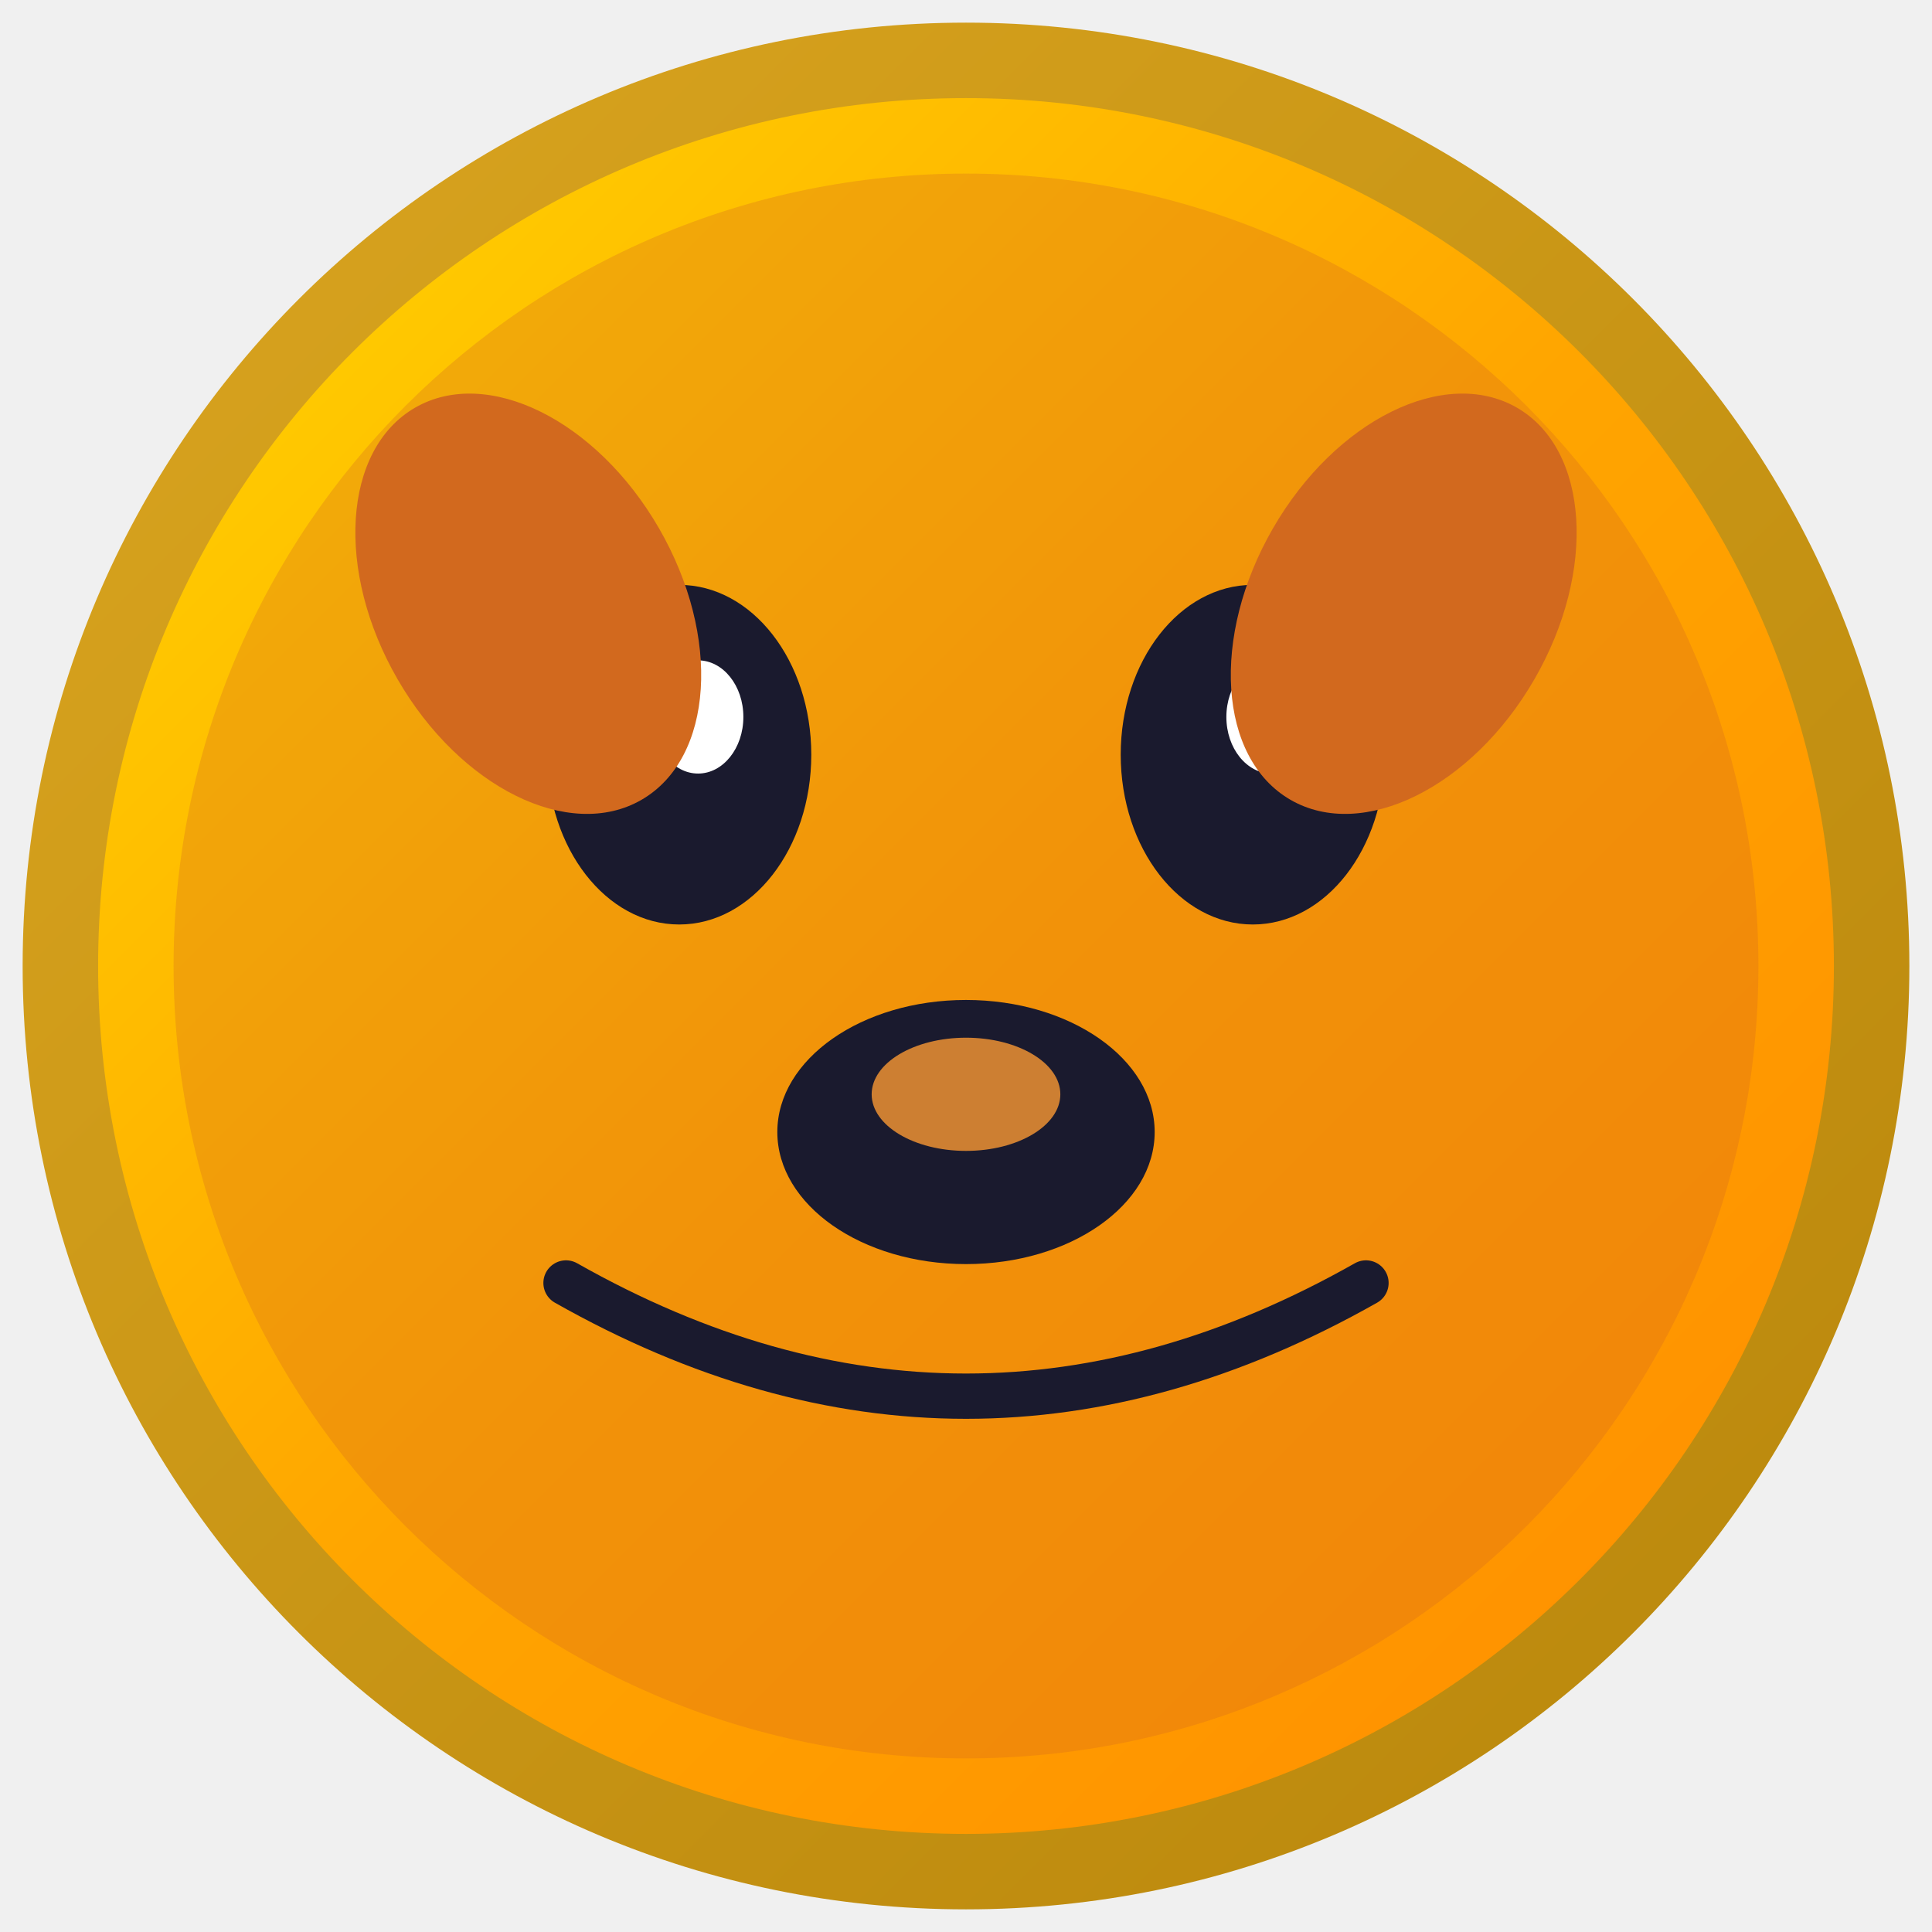
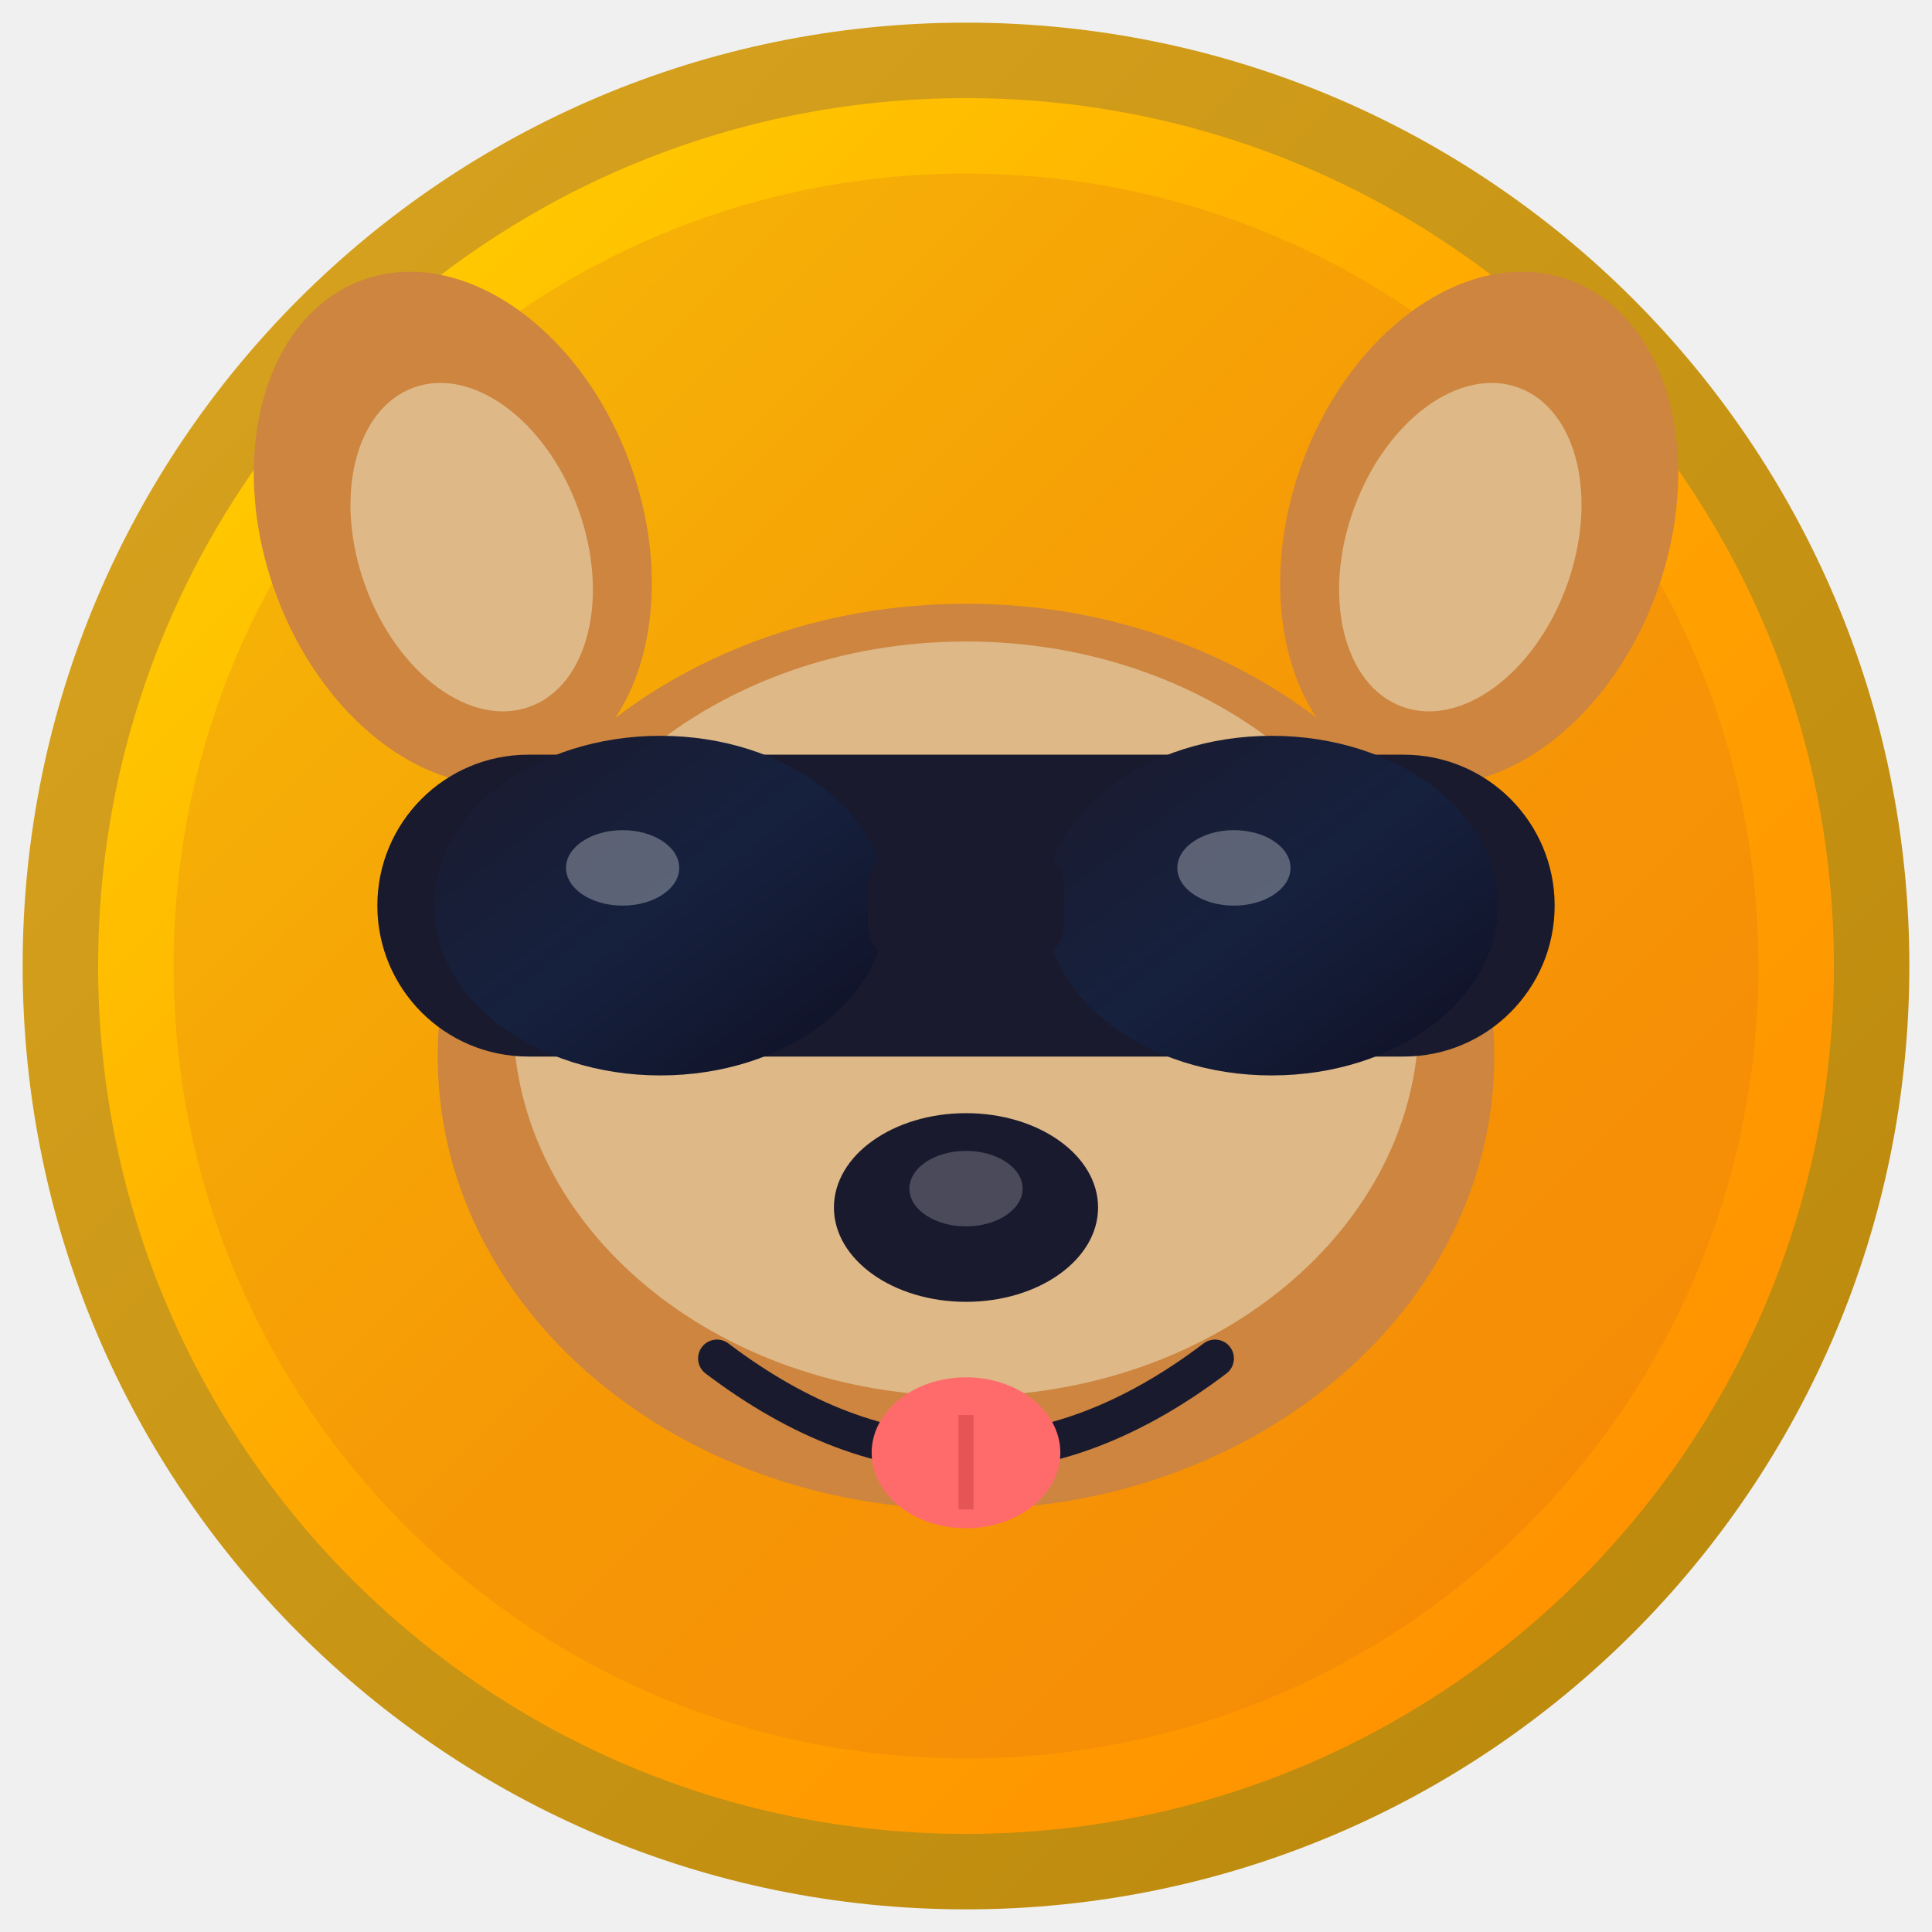
<svg xmlns="http://www.w3.org/2000/svg" viewBox="0 0 512 512">
  <defs>
    <linearGradient id="coinGrad" x1="0%" y1="0%" x2="100%" y2="100%">
      <stop offset="0%" stop-color="#FFD700" />
      <stop offset="50%" stop-color="#FFA500" />
      <stop offset="100%" stop-color="#FF8C00" />
    </linearGradient>
    <linearGradient id="borderGrad" x1="0%" y1="0%" x2="100%" y2="100%">
      <stop offset="0%" stop-color="#DAA520" />
      <stop offset="100%" stop-color="#B8860B" />
    </linearGradient>
+     <linearGradient id="glassGrad" x1="0%" y1="0%" x2="100%" y2="100%">
+       <stop offset="0%" stop-color="#1a1a2e" />
+       <stop offset="50%" stop-color="#16213e" />
+       <stop offset="100%" stop-color="#0f0f23" />
+     </linearGradient>
  </defs>
  <circle cx="256" cy="256" r="250" fill="url(#borderGrad)" />
  <circle cx="256" cy="256" r="230" fill="url(#coinGrad)" />
-   <circle cx="256" cy="256" r="210" fill="#D2691E" opacity="0.3" />
-   <ellipse cx="180" cy="200" rx="35" ry="45" fill="#1a1a2e" />
-   <ellipse cx="332" cy="200" rx="35" ry="45" fill="#1a1a2e" />
-   <ellipse cx="185" cy="190" rx="12" ry="15" fill="#fff" />
-   <ellipse cx="337" cy="190" rx="12" ry="15" fill="#fff" />
-   <ellipse cx="256" cy="300" rx="50" ry="35" fill="#1a1a2e" />
-   <ellipse cx="256" cy="290" rx="25" ry="15" fill="#CD7F32" />
-   <path d="M150 340 Q256 400 362 340" stroke="#1a1a2e" stroke-width="12" fill="none" stroke-linecap="round" />
-   <ellipse cx="140" cy="160" rx="40" ry="60" fill="#D2691E" transform="rotate(-30 140 160)" />
-   <ellipse cx="372" cy="160" rx="40" ry="60" fill="#D2691E" transform="rotate(30 372 160)" />
+   <circle cx="256" cy="256" r="210" fill="#D2691E" opacity="0.2" />
+   <ellipse cx="120" cy="140" rx="50" ry="70" fill="#CD853F" transform="rotate(-20 120 140)" />
+   <ellipse cx="392" cy="140" rx="50" ry="70" fill="#CD853F" transform="rotate(20 392 140)" />
+   <ellipse cx="125" cy="145" rx="30" ry="45" fill="#DEB887" transform="rotate(-20 125 145)" />
+   <ellipse cx="387" cy="145" rx="30" ry="45" fill="#DEB887" transform="rotate(20 387 145)" />
+   <ellipse cx="256" cy="280" rx="140" ry="120" fill="#CD853F" />
+   <ellipse cx="256" cy="270" rx="120" ry="100" fill="#DEB887" />
+   <rect x="100" y="200" width="312" height="80" rx="40" fill="#1a1a2e" />
+   <ellipse cx="175" cy="240" rx="60" ry="45" fill="url(#glassGrad)" />
+   <ellipse cx="165" cy="230" rx="15" ry="10" fill="#ffffff" opacity="0.3" />
+   <ellipse cx="337" cy="240" rx="60" ry="45" fill="url(#glassGrad)" />
+   <ellipse cx="327" cy="230" rx="15" ry="10" fill="#ffffff" opacity="0.3" />
+   <rect x="230" y="225" width="52" height="30" rx="10" fill="#1a1a2e" />
+   <ellipse cx="256" cy="320" rx="35" ry="25" fill="#1a1a2e" />
+   <ellipse cx="256" cy="315" rx="15" ry="10" fill="#4a4a5a" />
+   <path d="M190 360 Q256 410 322 360" stroke="#1a1a2e" stroke-width="10" fill="none" stroke-linecap="round" />
+   <ellipse cx="256" cy="385" rx="25" ry="20" fill="#FF6B6B" />
+   <path d="M256 375 L256 400" stroke="#E55555" stroke-width="4" />
</svg>
